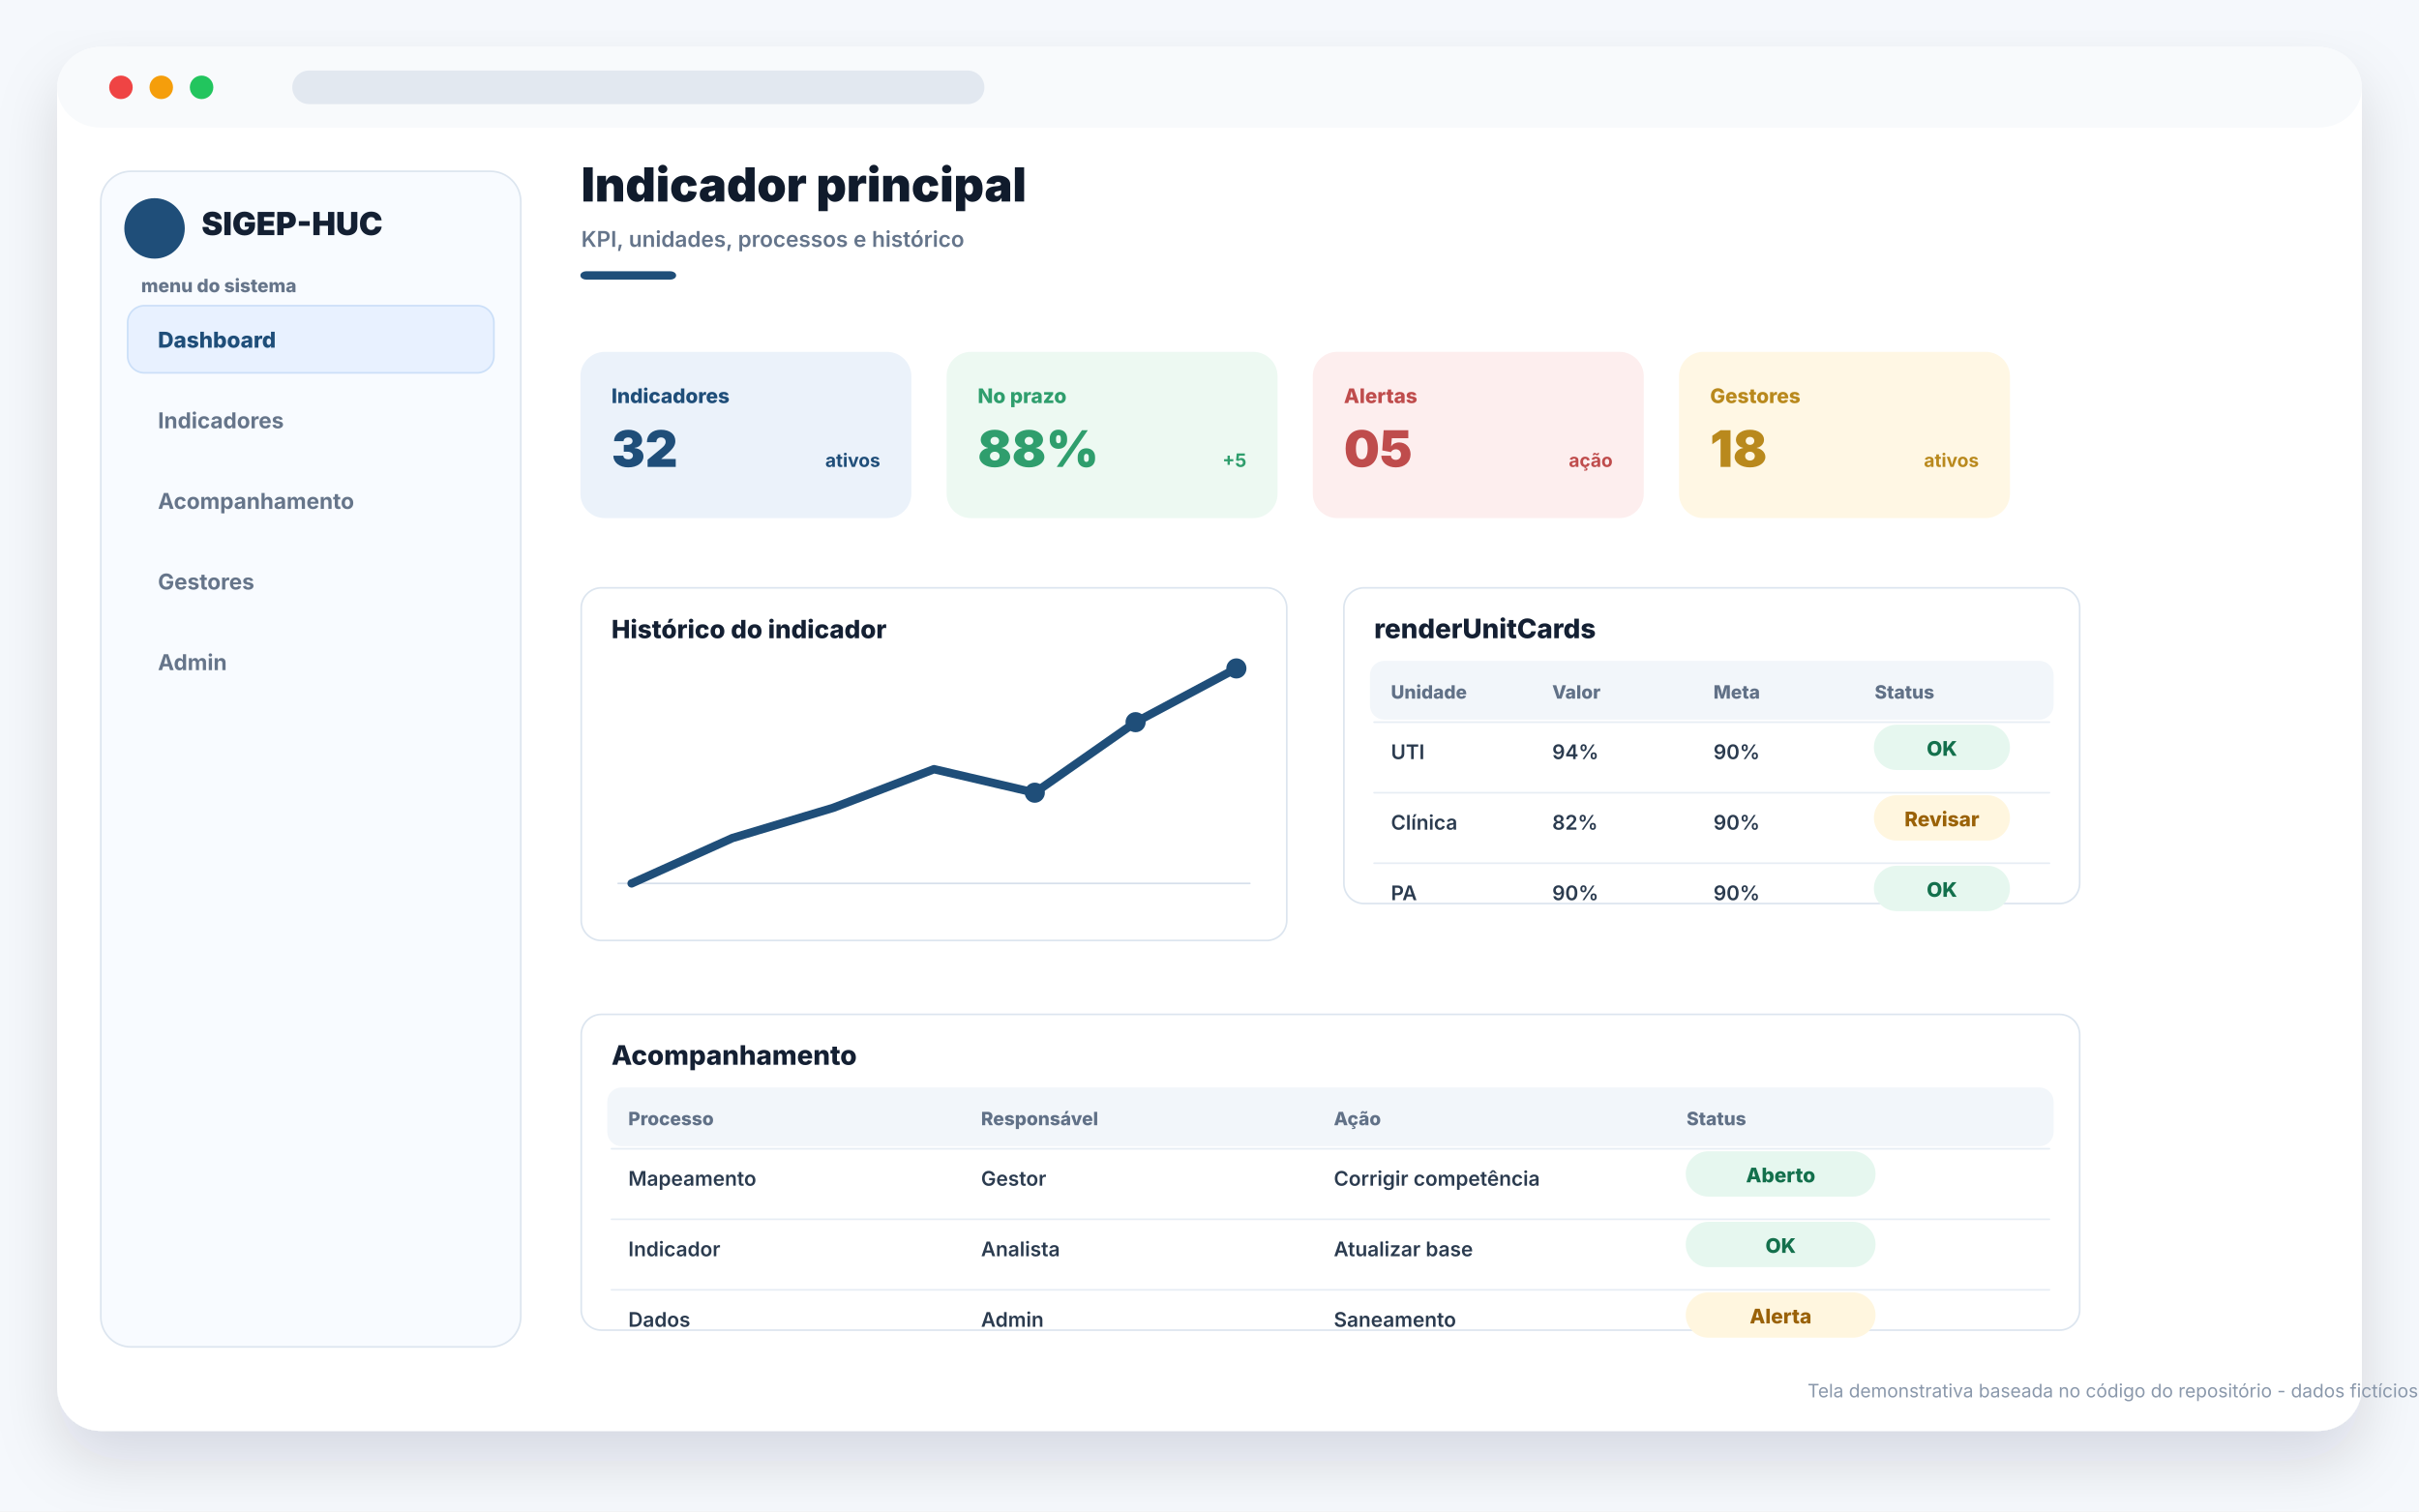
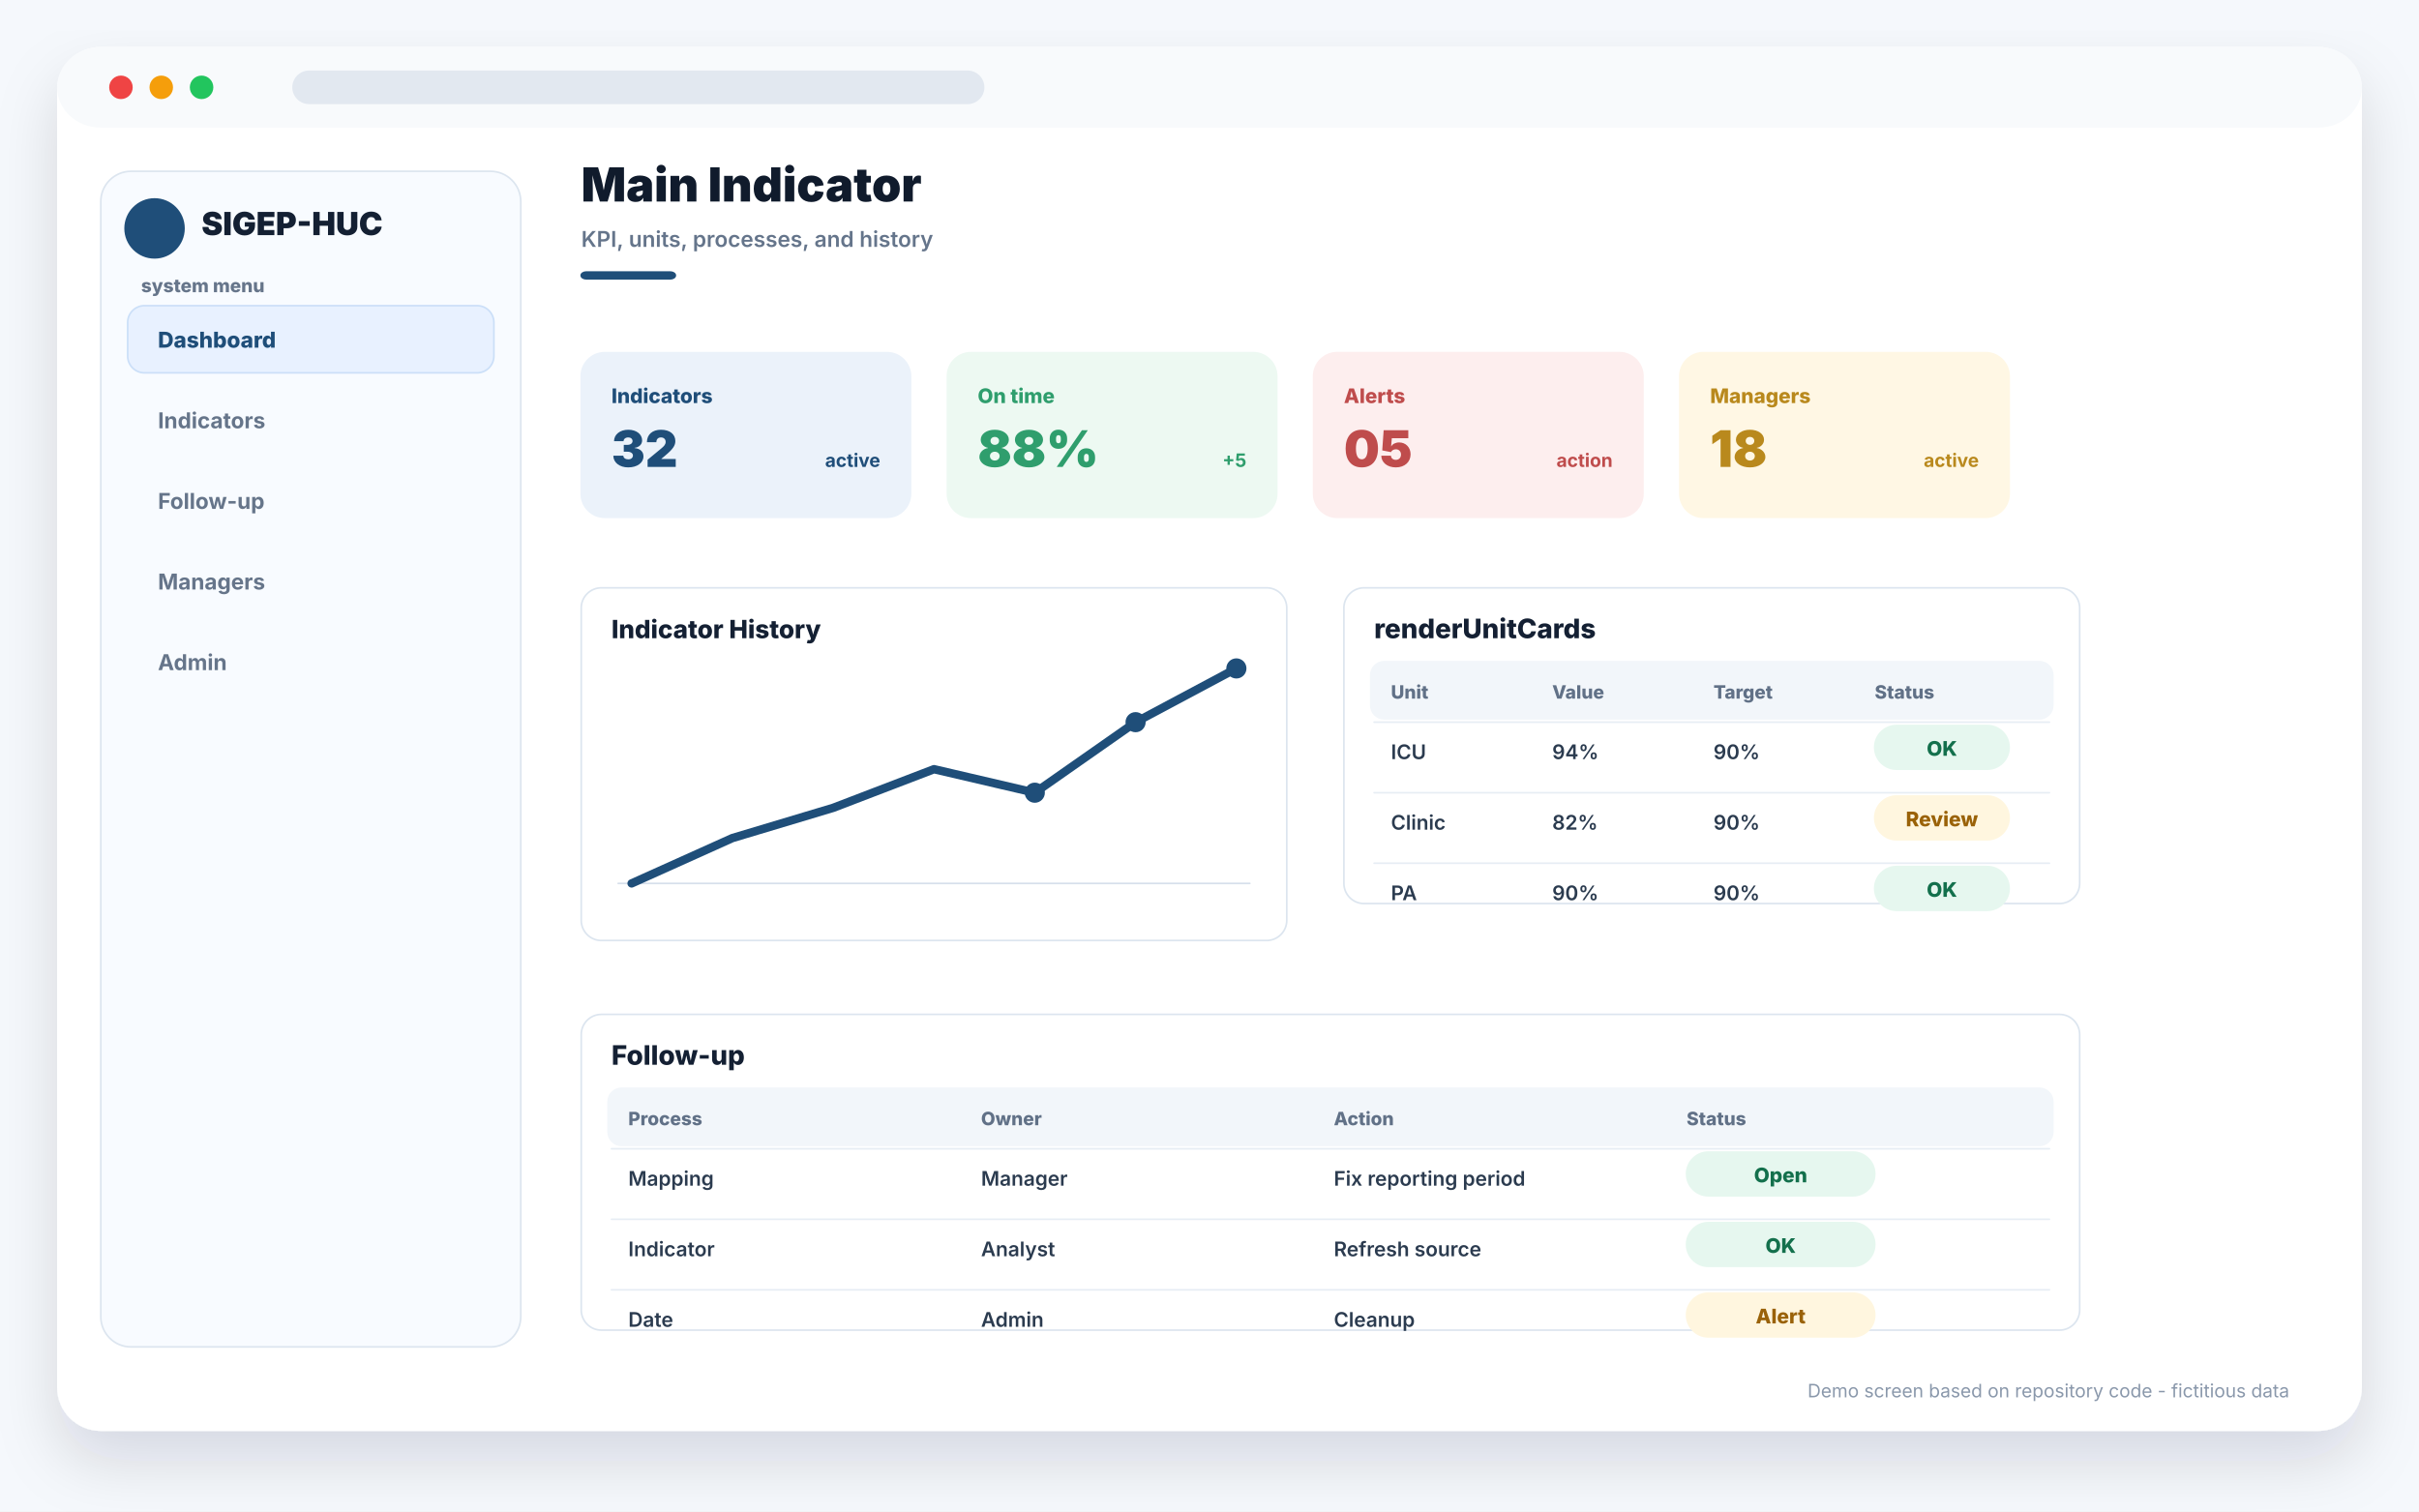
<svg xmlns="http://www.w3.org/2000/svg" width="1440" height="900" viewBox="0 0 1440 900" role="img">
  <defs>
    <filter id="shadow" x="-15%" y="-15%" width="130%" height="130%">
      <feDropShadow dx="0" dy="18" stdDeviation="18" flood-color="#0f172a" flood-opacity=".13" />
    </filter>
-     <style>.ui{font-family:Inter,Segoe UI,Arial,sans-serif;letter-spacing:0}</style>
+     <style>.ui{font-family:Inter,Monoe UI,Arial,sans-serif;letter-spacing:0}</style>
  </defs>
  <rect width="1440" height="900" fill="#f5f8fc" />
  <rect x="34" y="28" width="1372" height="824" rx="26" fill="#ffffff" filter="url(#shadow)" />
  <rect x="34" y="28" width="1372" height="48" rx="26" fill="#f8fafc" />
  <circle cx="72" cy="52" r="7" fill="#ef4444" />
  <circle cx="96" cy="52" r="7" fill="#f59e0b" />
  <circle cx="120" cy="52" r="7" fill="#22c55e" />
  <rect x="174" y="42" width="412" height="20" rx="10" fill="#e2e8f0" />
  <rect x="60" y="102" width="250" height="700" rx="18" fill="#f8fbff" stroke="#dce5ef" />
  <circle cx="92" cy="136" r="18" fill="#1f4e79" stroke="none" stroke-width="1" />
  <text x="120" y="140" class="ui" font-size="19" font-weight="850" fill="#142033">SIGEP-HUC</text>
-   <text x="84" y="174" class="ui" font-size="11" font-weight="800" fill="#66758a">menu do sistema</text>
+   <text x="84" y="174" class="ui" font-size="11" font-weight="800" fill="#66758a">system menu</text>
  <rect x="76" y="182" width="218" height="40" rx="10" fill="#e8f1ff" stroke="#cbdff8" />
  <text x="94" y="207" class="ui" font-size="13" font-weight="800" fill="#1f4e79">Dashboard</text>
-   <text x="94" y="255" class="ui" font-size="13" font-weight="650" fill="#66758a">Indicadores</text>
-   <text x="94" y="303" class="ui" font-size="13" font-weight="650" fill="#66758a">Acompanhamento</text>
-   <text x="94" y="351" class="ui" font-size="13" font-weight="650" fill="#66758a">Gestores</text>
+   <text x="94" y="255" class="ui" font-size="13" font-weight="650" fill="#66758a">Indicators</text>
+   <text x="94" y="303" class="ui" font-size="13" font-weight="650" fill="#66758a">Follow-up</text>
+   <text x="94" y="351" class="ui" font-size="13" font-weight="650" fill="#66758a">Managers</text>
  <text x="94" y="399" class="ui" font-size="13" font-weight="650" fill="#66758a">Admin</text>
-   <text x="346" y="120" class="ui" font-size="28" font-weight="850" fill="#101b2c">Indicador principal</text>
-   <text x="346" y="147" class="ui" font-size="13" font-weight="600" fill="#65758b">KPI, unidades, processos e histórico</text>
+   <text x="346" y="120" class="ui" font-size="28" font-weight="850" fill="#101b2c">Main Indicator</text>
+   <text x="346" y="147" class="ui" font-size="13" font-weight="600" fill="#65758b">KPI, units, processes, and history</text>
  <rect x="346" y="162" width="56" height="4" rx="3" fill="#1f4e79" stroke="#1f4e79" />
  <rect x="346" y="210" width="196" height="98" rx="14" fill="#ebf2fa" stroke="#ebf2fa" />
-   <text x="364" y="240" class="ui" font-size="12" font-weight="800" fill="#1f4e79">Indicadores</text>
+   <text x="364" y="240" class="ui" font-size="12" font-weight="800" fill="#1f4e79">Indicators</text>
  <text x="364" y="278" class="ui" font-size="30" font-weight="850" fill="#1f4e79">32</text>
-   <text x="524" y="278" class="ui" font-size="11" font-weight="700" fill="#1f4e79" text-anchor="end">ativos</text>
+   <text x="524" y="278" class="ui" font-size="11" font-weight="700" fill="#1f4e79" text-anchor="end">active</text>
  <rect x="564" y="210" width="196" height="98" rx="14" fill="#edf9f2" stroke="#edf9f2" />
-   <text x="582" y="240" class="ui" font-size="12" font-weight="800" fill="#2f9e6d">No prazo</text>
+   <text x="582" y="240" class="ui" font-size="12" font-weight="800" fill="#2f9e6d">On time</text>
  <text x="582" y="278" class="ui" font-size="30" font-weight="850" fill="#2f9e6d">88%</text>
  <text x="742" y="278" class="ui" font-size="11" font-weight="700" fill="#2f9e6d" text-anchor="end">+5</text>
  <rect x="782" y="210" width="196" height="98" rx="14" fill="#fdeeee" stroke="#fdeeee" />
-   <text x="800" y="240" class="ui" font-size="12" font-weight="800" fill="#bf4c4c">Alertas</text>
+   <text x="800" y="240" class="ui" font-size="12" font-weight="800" fill="#bf4c4c">Alerts</text>
  <text x="800" y="278" class="ui" font-size="30" font-weight="850" fill="#bf4c4c">05</text>
-   <text x="960" y="278" class="ui" font-size="11" font-weight="700" fill="#bf4c4c" text-anchor="end">ação</text>
+   <text x="960" y="278" class="ui" font-size="11" font-weight="700" fill="#bf4c4c" text-anchor="end">action</text>
  <rect x="1000" y="210" width="196" height="98" rx="14" fill="#fff7e4" stroke="#fff7e4" />
-   <text x="1018" y="240" class="ui" font-size="12" font-weight="800" fill="#b9891d">Gestores</text>
+   <text x="1018" y="240" class="ui" font-size="12" font-weight="800" fill="#b9891d">Managers</text>
  <text x="1018" y="278" class="ui" font-size="30" font-weight="850" fill="#b9891d">18</text>
-   <text x="1178" y="278" class="ui" font-size="11" font-weight="700" fill="#b9891d" text-anchor="end">ativos</text>
+   <text x="1178" y="278" class="ui" font-size="11" font-weight="700" fill="#b9891d" text-anchor="end">active</text>
  <rect x="346" y="350" width="420" height="210" rx="12" fill="#ffffff" stroke="#dce5ef" />
-   <text x="364" y="380" class="ui" font-size="15" font-weight="800" fill="#142033">Histórico do indicador</text>
+   <text x="364" y="380" class="ui" font-size="15" font-weight="800" fill="#142033">Indicator History</text>
  <line x1="368" y1="526" x2="744" y2="526" stroke="#d6dfeb" stroke-width="1" stroke-linecap="round" />
  <polyline points="376,526 436,499 496,481 556,458 616,472 676,430 736,398" fill="none" stroke="#1f4e79" stroke-width="5" stroke-linecap="round" stroke-linejoin="round" />
  <circle cx="616" cy="472" r="6" fill="#1f4e79" stroke="none" stroke-width="1" />
  <circle cx="676" cy="430" r="6" fill="#1f4e79" stroke="none" stroke-width="1" />
  <circle cx="736" cy="398" r="6" fill="#1f4e79" stroke="none" stroke-width="1" />
  <rect x="800" y="350" width="438" height="188" rx="12" fill="#ffffff" stroke="#dce5ef" />
  <text x="818" y="380" class="ui" font-size="16" font-weight="800" fill="#142033">renderUnitCards</text>
  <rect x="816" y="394" width="406" height="34" rx="8" fill="#f2f6fa" stroke="#f2f6fa" />
-   <text x="828" y="416" class="ui" font-size="11" font-weight="800" fill="#617187">Unidade</text>
-   <text x="924" y="416" class="ui" font-size="11" font-weight="800" fill="#617187">Valor</text>
-   <text x="1020" y="416" class="ui" font-size="11" font-weight="800" fill="#617187">Meta</text>
+   <text x="828" y="416" class="ui" font-size="11" font-weight="800" fill="#617187">Unit</text>
+   <text x="924" y="416" class="ui" font-size="11" font-weight="800" fill="#617187">Value</text>
+   <text x="1020" y="416" class="ui" font-size="11" font-weight="800" fill="#617187">Target</text>
  <text x="1116" y="416" class="ui" font-size="11" font-weight="800" fill="#617187">Status</text>
  <line x1="818" y1="430" x2="1220" y2="430" stroke="#e7edf4" stroke-width="1" stroke-linecap="round" />
-   <text x="828" y="452" class="ui" font-size="12" font-weight="600" fill="#2b3b4f">UTI</text>
+   <text x="828" y="452" class="ui" font-size="12" font-weight="600" fill="#2b3b4f">ICU</text>
  <text x="924" y="452" class="ui" font-size="12" font-weight="600" fill="#2b3b4f">94%</text>
  <text x="1020" y="452" class="ui" font-size="12" font-weight="600" fill="#2b3b4f">90%</text>
  <rect x="1116" y="432" width="80" height="26" rx="13" fill="#e6f7ef" stroke="#e6f7ef" />
  <text x="1156" y="450" class="ui" font-size="12" font-weight="800" fill="#13704c" text-anchor="middle">OK</text>
  <line x1="818" y1="472" x2="1220" y2="472" stroke="#e7edf4" stroke-width="1" stroke-linecap="round" />
-   <text x="828" y="494" class="ui" font-size="12" font-weight="600" fill="#2b3b4f">Clínica</text>
+   <text x="828" y="494" class="ui" font-size="12" font-weight="600" fill="#2b3b4f">Clinic</text>
  <text x="924" y="494" class="ui" font-size="12" font-weight="600" fill="#2b3b4f">82%</text>
  <text x="1020" y="494" class="ui" font-size="12" font-weight="600" fill="#2b3b4f">90%</text>
  <rect x="1116" y="474" width="80" height="26" rx="13" fill="#fff6df" stroke="#fff6df" />
-   <text x="1156" y="492" class="ui" font-size="12" font-weight="800" fill="#9a6208" text-anchor="middle">Revisar</text>
+   <text x="1156" y="492" class="ui" font-size="12" font-weight="800" fill="#9a6208" text-anchor="middle">Review</text>
  <line x1="818" y1="514" x2="1220" y2="514" stroke="#e7edf4" stroke-width="1" stroke-linecap="round" />
  <text x="828" y="536" class="ui" font-size="12" font-weight="600" fill="#2b3b4f">PA</text>
  <text x="924" y="536" class="ui" font-size="12" font-weight="600" fill="#2b3b4f">90%</text>
  <text x="1020" y="536" class="ui" font-size="12" font-weight="600" fill="#2b3b4f">90%</text>
  <rect x="1116" y="516" width="80" height="26" rx="13" fill="#e6f7ef" stroke="#e6f7ef" />
  <text x="1156" y="534" class="ui" font-size="12" font-weight="800" fill="#13704c" text-anchor="middle">OK</text>
  <rect x="346" y="604" width="892" height="188" rx="12" fill="#ffffff" stroke="#dce5ef" />
-   <text x="364" y="634" class="ui" font-size="16" font-weight="800" fill="#142033">Acompanhamento</text>
+   <text x="364" y="634" class="ui" font-size="16" font-weight="800" fill="#142033">Follow-up</text>
  <rect x="362" y="648" width="860" height="34" rx="8" fill="#f2f6fa" stroke="#f2f6fa" />
-   <text x="374" y="670" class="ui" font-size="11" font-weight="800" fill="#617187">Processo</text>
-   <text x="584" y="670" class="ui" font-size="11" font-weight="800" fill="#617187">Responsável</text>
-   <text x="794" y="670" class="ui" font-size="11" font-weight="800" fill="#617187">Ação</text>
+   <text x="374" y="670" class="ui" font-size="11" font-weight="800" fill="#617187">Process</text>
+   <text x="584" y="670" class="ui" font-size="11" font-weight="800" fill="#617187">Owner</text>
+   <text x="794" y="670" class="ui" font-size="11" font-weight="800" fill="#617187">Action</text>
  <text x="1004" y="670" class="ui" font-size="11" font-weight="800" fill="#617187">Status</text>
  <line x1="364" y1="684" x2="1220" y2="684" stroke="#e7edf4" stroke-width="1" stroke-linecap="round" />
-   <text x="374" y="706" class="ui" font-size="12" font-weight="600" fill="#2b3b4f">Mapeamento</text>
-   <text x="584" y="706" class="ui" font-size="12" font-weight="600" fill="#2b3b4f">Gestor</text>
-   <text x="794" y="706" class="ui" font-size="12" font-weight="600" fill="#2b3b4f">Corrigir competência</text>
+   <text x="374" y="706" class="ui" font-size="12" font-weight="600" fill="#2b3b4f">Mapping</text>
+   <text x="584" y="706" class="ui" font-size="12" font-weight="600" fill="#2b3b4f">Manager</text>
+   <text x="794" y="706" class="ui" font-size="12" font-weight="600" fill="#2b3b4f">Fix reporting period</text>
  <rect x="1004" y="686" width="112" height="26" rx="13" fill="#e6f7ef" stroke="#e6f7ef" />
-   <text x="1060" y="704" class="ui" font-size="12" font-weight="800" fill="#13704c" text-anchor="middle">Aberto</text>
+   <text x="1060" y="704" class="ui" font-size="12" font-weight="800" fill="#13704c" text-anchor="middle">Open</text>
  <line x1="364" y1="726" x2="1220" y2="726" stroke="#e7edf4" stroke-width="1" stroke-linecap="round" />
-   <text x="374" y="748" class="ui" font-size="12" font-weight="600" fill="#2b3b4f">Indicador</text>
-   <text x="584" y="748" class="ui" font-size="12" font-weight="600" fill="#2b3b4f">Analista</text>
-   <text x="794" y="748" class="ui" font-size="12" font-weight="600" fill="#2b3b4f">Atualizar base</text>
+   <text x="374" y="748" class="ui" font-size="12" font-weight="600" fill="#2b3b4f">Indicator</text>
+   <text x="584" y="748" class="ui" font-size="12" font-weight="600" fill="#2b3b4f">Analyst</text>
+   <text x="794" y="748" class="ui" font-size="12" font-weight="600" fill="#2b3b4f">Refresh source</text>
  <rect x="1004" y="728" width="112" height="26" rx="13" fill="#e6f7ef" stroke="#e6f7ef" />
  <text x="1060" y="746" class="ui" font-size="12" font-weight="800" fill="#13704c" text-anchor="middle">OK</text>
  <line x1="364" y1="768" x2="1220" y2="768" stroke="#e7edf4" stroke-width="1" stroke-linecap="round" />
-   <text x="374" y="790" class="ui" font-size="12" font-weight="600" fill="#2b3b4f">Dados</text>
+   <text x="374" y="790" class="ui" font-size="12" font-weight="600" fill="#2b3b4f">Date</text>
  <text x="584" y="790" class="ui" font-size="12" font-weight="600" fill="#2b3b4f">Admin</text>
-   <text x="794" y="790" class="ui" font-size="12" font-weight="600" fill="#2b3b4f">Saneamento</text>
+   <text x="794" y="790" class="ui" font-size="12" font-weight="600" fill="#2b3b4f">Cleanup</text>
  <rect x="1004" y="770" width="112" height="26" rx="13" fill="#fff6df" stroke="#fff6df" />
-   <text x="1060" y="788" class="ui" font-size="12" font-weight="800" fill="#9a6208" text-anchor="middle">Alerta</text>
-   <text x="1076" y="832" class="ui" font-size="11" fill="#8a98ab">Tela demonstrativa baseada no código do repositório - dados fictícios</text>
+   <text x="1060" y="788" class="ui" font-size="12" font-weight="800" fill="#9a6208" text-anchor="middle">Alert</text>
+   <text x="1076" y="832" class="ui" font-size="11" fill="#8a98ab">Demo screen based on repository code - fictitious data</text>
</svg>
